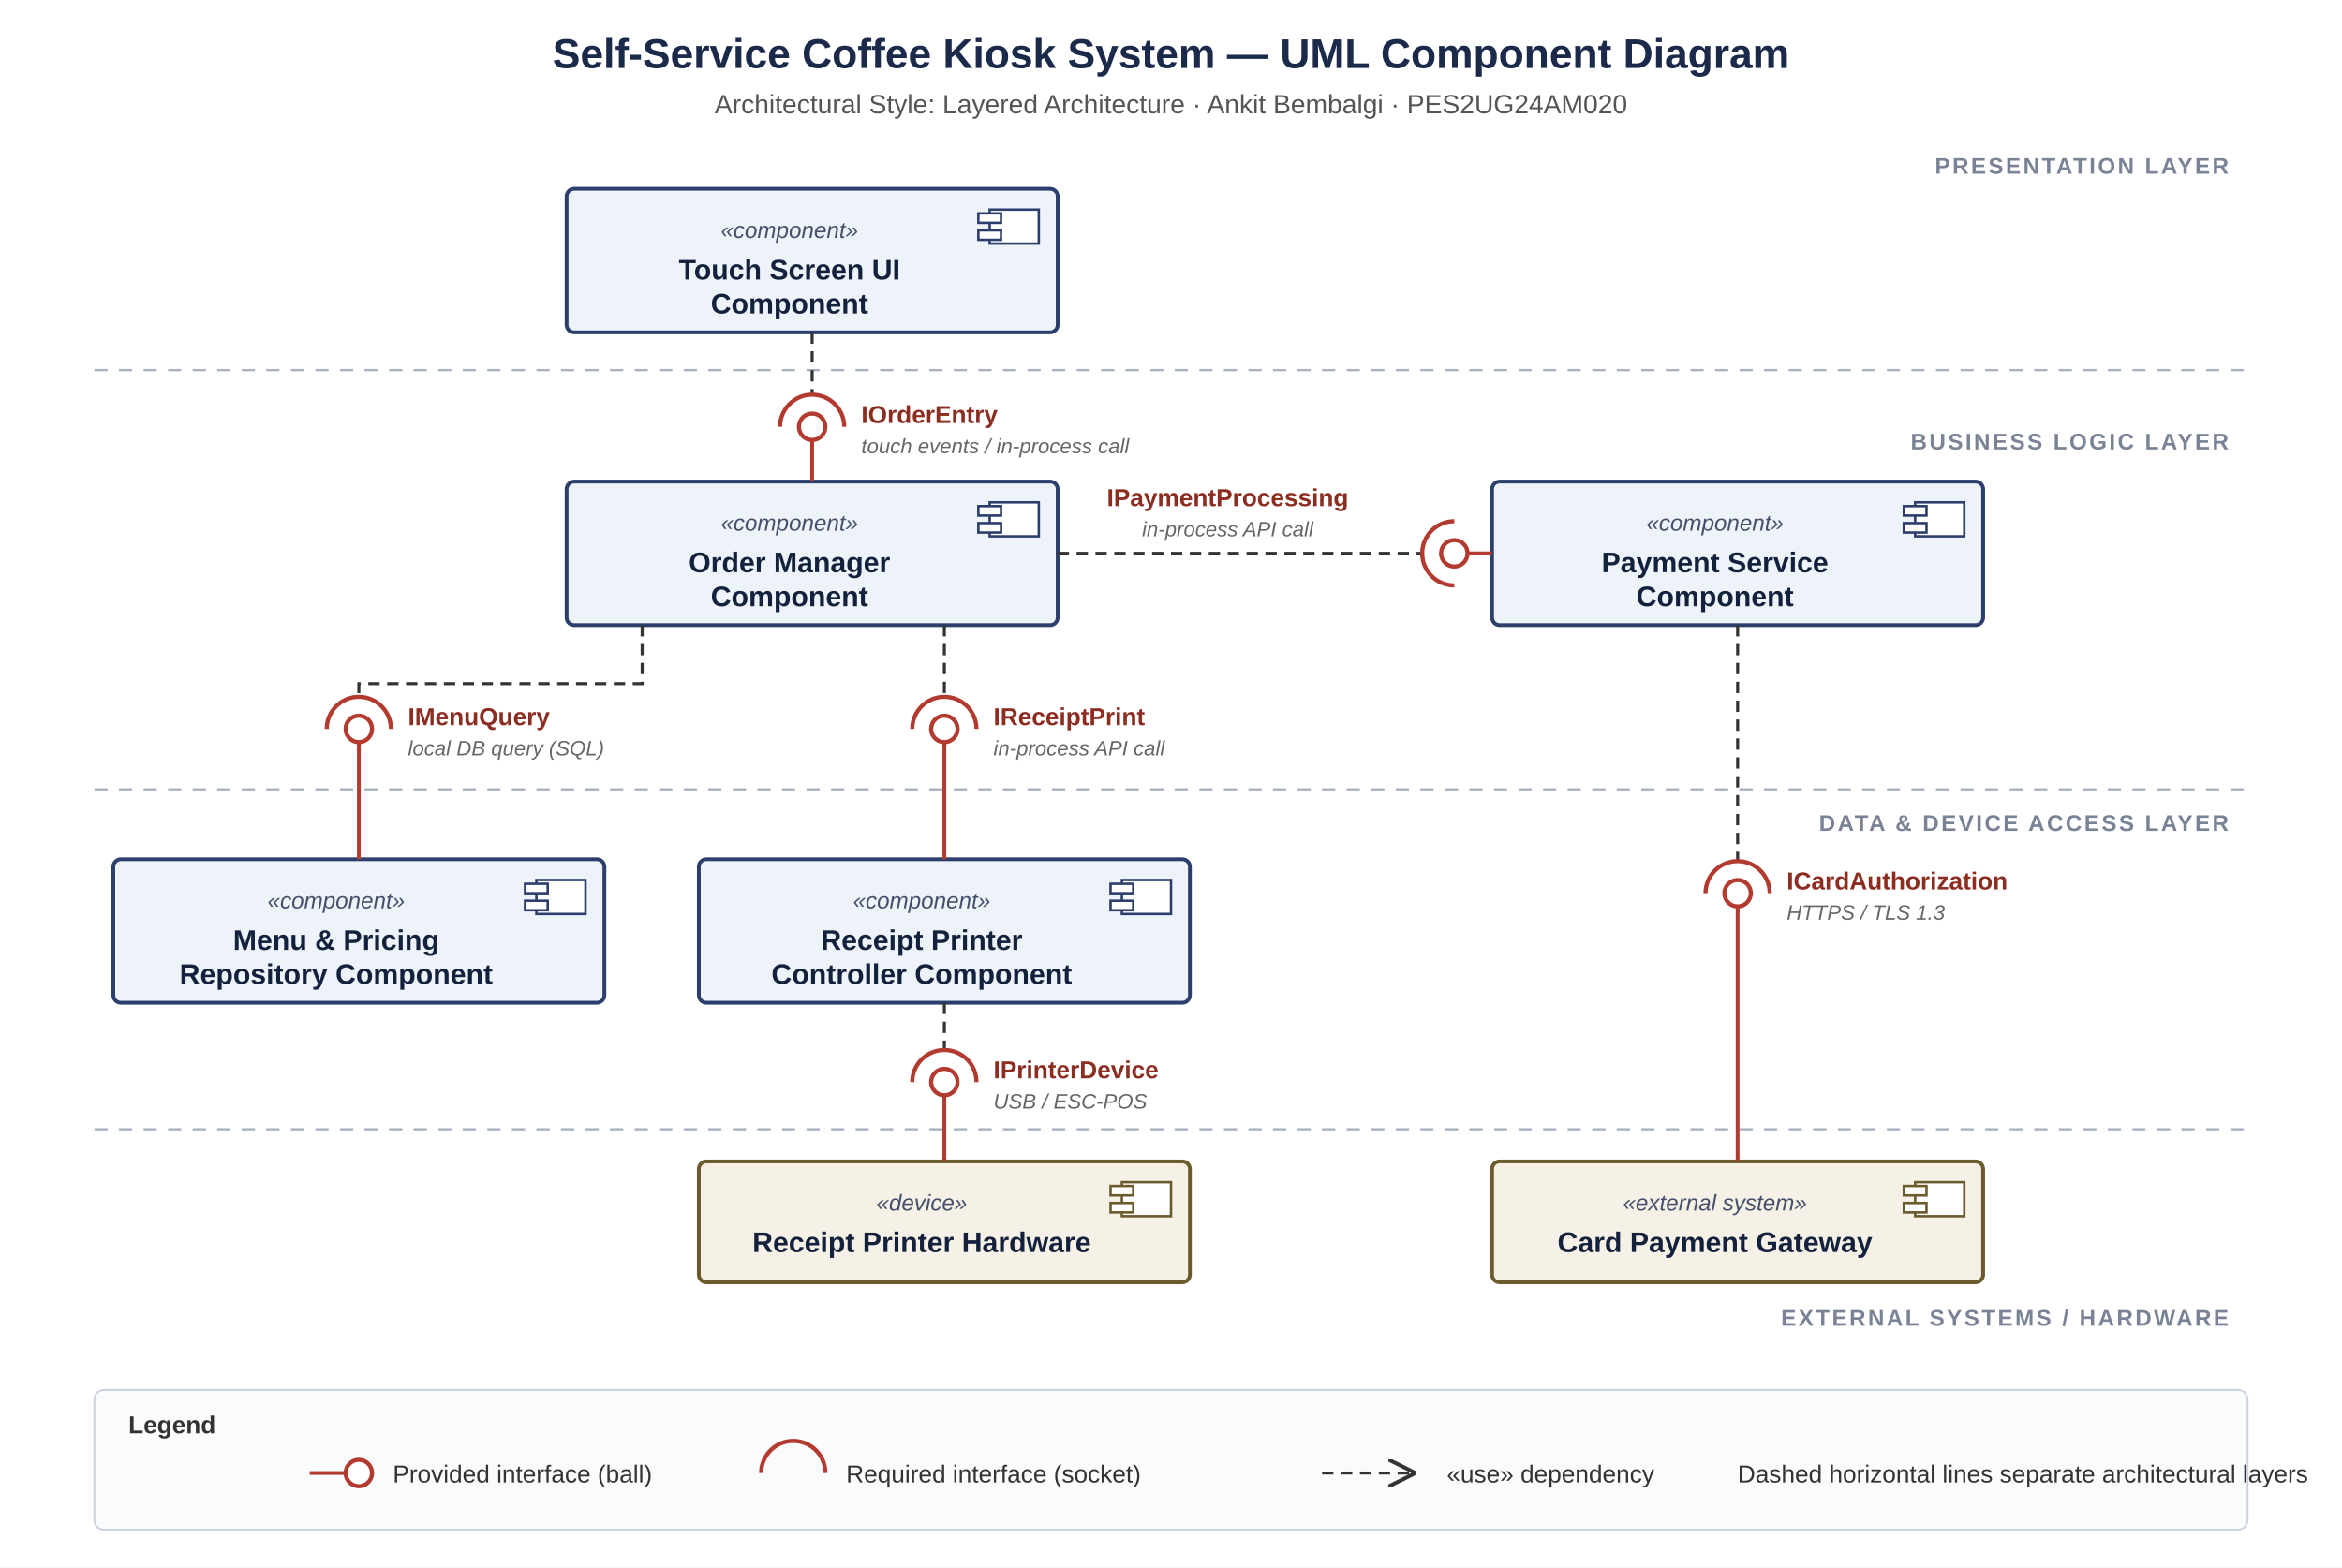
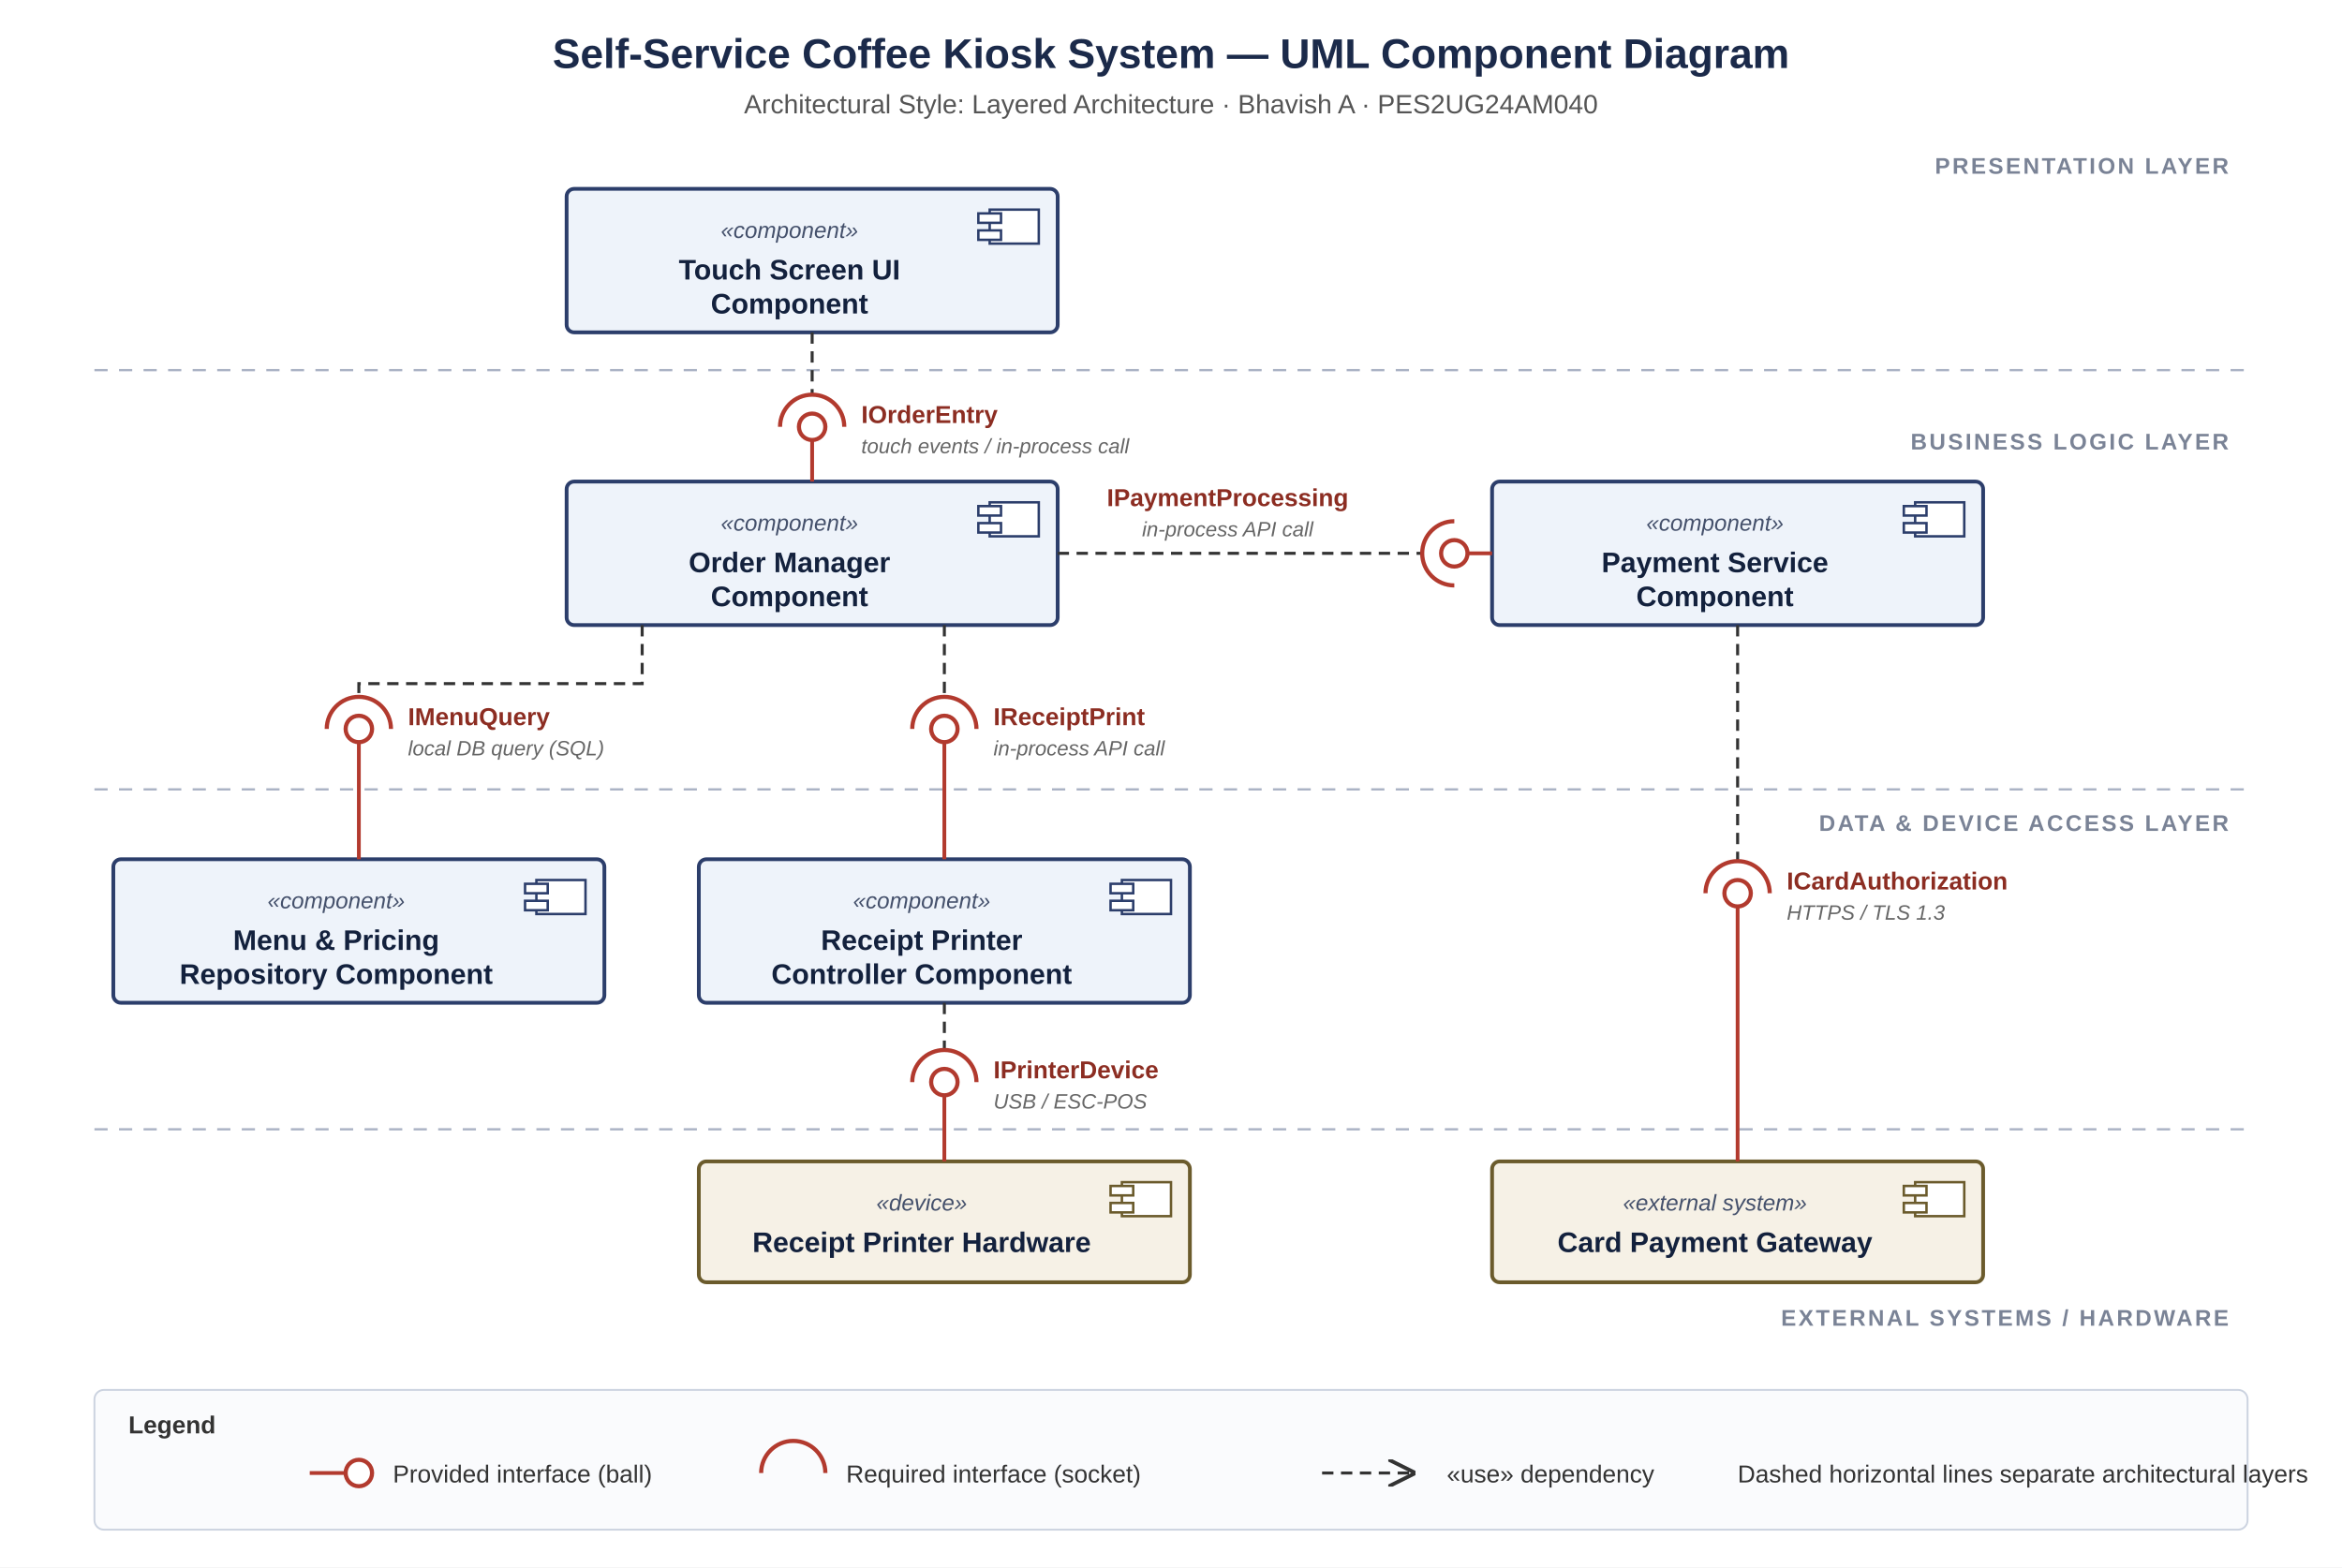
<svg xmlns="http://www.w3.org/2000/svg" viewBox="0 0 1240 830" width="1240" height="830" font-family="Liberation Sans, Arial, Helvetica, sans-serif">
  <rect width="1240" height="830" fill="#ffffff" />
  <defs>
    <marker id="dep" viewBox="0 0 10 10" refX="9" refY="5" markerWidth="9" markerHeight="9" orient="auto">
      <path d="M0,0 L10,5 L0,10" fill="none" stroke="#333" stroke-width="1.4" />
    </marker>
  </defs>
  <text x="620.0" y="36" text-anchor="middle" font-size="22" font-weight="bold" fill="#1b2a4a">Self-Service Coffee Kiosk System — UML Component Diagram</text>
-   <text x="620.0" y="60" text-anchor="middle" font-size="14" fill="#555">Architectural Style: Layered Architecture · Ankit Bembalgi · PES2UG24AM020</text>
+   <text x="620.0" y="60" text-anchor="middle" font-size="14" fill="#555">Architectural Style: Layered Architecture · Bhavish A · PES2UG24AM040</text>
  <line x1="50" y1="196" x2="1190" y2="196" stroke="#aab2c4" stroke-width="1.2" stroke-dasharray="7 6" />
  <line x1="50" y1="418" x2="1190" y2="418" stroke="#aab2c4" stroke-width="1.2" stroke-dasharray="7 6" />
  <line x1="50" y1="598" x2="1190" y2="598" stroke="#aab2c4" stroke-width="1.2" stroke-dasharray="7 6" />
  <text x="1180" y="92" text-anchor="end" font-size="12" font-weight="bold" fill="#7a8396" letter-spacing="1.2">PRESENTATION LAYER</text>
  <text x="1180" y="238" text-anchor="end" font-size="12" font-weight="bold" fill="#7a8396" letter-spacing="1.2">BUSINESS LOGIC LAYER</text>
  <text x="1180" y="440" text-anchor="end" font-size="12" font-weight="bold" fill="#7a8396" letter-spacing="1.2">DATA &amp; DEVICE ACCESS LAYER</text>
  <text x="1180" y="702" text-anchor="end" font-size="12" font-weight="bold" fill="#7a8396" letter-spacing="1.2">EXTERNAL SYSTEMS / HARDWARE</text>
  <rect x="300" y="100" width="260" height="76" rx="4" fill="#eef3fa" stroke="#2c3e6b" stroke-width="2" />
  <rect x="524" y="111" width="26" height="18" fill="#fff" stroke="#2c3e6b" stroke-width="1.3" />
  <rect x="518" y="113" width="12" height="5" fill="#fff" stroke="#2c3e6b" stroke-width="1.3" />
  <rect x="518" y="122" width="12" height="5" fill="#fff" stroke="#2c3e6b" stroke-width="1.3" />
  <text x="418.0" y="126" text-anchor="middle" font-size="12" font-style="italic" fill="#44506b">«component»</text>
  <text x="418.0" y="148" text-anchor="middle" font-size="15" font-weight="bold" fill="#13213d">Touch Screen UI</text>
  <text x="418.0" y="166" text-anchor="middle" font-size="15" font-weight="bold" fill="#13213d">Component</text>
  <rect x="300" y="255" width="260" height="76" rx="4" fill="#eef3fa" stroke="#2c3e6b" stroke-width="2" />
  <rect x="524" y="266" width="26" height="18" fill="#fff" stroke="#2c3e6b" stroke-width="1.3" />
  <rect x="518" y="268" width="12" height="5" fill="#fff" stroke="#2c3e6b" stroke-width="1.3" />
  <rect x="518" y="277" width="12" height="5" fill="#fff" stroke="#2c3e6b" stroke-width="1.3" />
  <text x="418.0" y="281" text-anchor="middle" font-size="12" font-style="italic" fill="#44506b">«component»</text>
  <text x="418.0" y="303" text-anchor="middle" font-size="15" font-weight="bold" fill="#13213d">Order Manager</text>
  <text x="418.0" y="321" text-anchor="middle" font-size="15" font-weight="bold" fill="#13213d">Component</text>
  <rect x="790" y="255" width="260" height="76" rx="4" fill="#eef3fa" stroke="#2c3e6b" stroke-width="2" />
  <rect x="1014" y="266" width="26" height="18" fill="#fff" stroke="#2c3e6b" stroke-width="1.3" />
  <rect x="1008" y="268" width="12" height="5" fill="#fff" stroke="#2c3e6b" stroke-width="1.3" />
  <rect x="1008" y="277" width="12" height="5" fill="#fff" stroke="#2c3e6b" stroke-width="1.3" />
  <text x="908.0" y="281" text-anchor="middle" font-size="12" font-style="italic" fill="#44506b">«component»</text>
  <text x="908.0" y="303" text-anchor="middle" font-size="15" font-weight="bold" fill="#13213d">Payment Service</text>
  <text x="908.0" y="321" text-anchor="middle" font-size="15" font-weight="bold" fill="#13213d">Component</text>
  <rect x="60" y="455" width="260" height="76" rx="4" fill="#eef3fa" stroke="#2c3e6b" stroke-width="2" />
  <rect x="284" y="466" width="26" height="18" fill="#fff" stroke="#2c3e6b" stroke-width="1.3" />
  <rect x="278" y="468" width="12" height="5" fill="#fff" stroke="#2c3e6b" stroke-width="1.3" />
  <rect x="278" y="477" width="12" height="5" fill="#fff" stroke="#2c3e6b" stroke-width="1.3" />
  <text x="178.0" y="481" text-anchor="middle" font-size="12" font-style="italic" fill="#44506b">«component»</text>
  <text x="178.0" y="503" text-anchor="middle" font-size="15" font-weight="bold" fill="#13213d">Menu &amp; Pricing</text>
  <text x="178.0" y="521" text-anchor="middle" font-size="15" font-weight="bold" fill="#13213d">Repository Component</text>
  <rect x="370" y="455" width="260" height="76" rx="4" fill="#eef3fa" stroke="#2c3e6b" stroke-width="2" />
  <rect x="594" y="466" width="26" height="18" fill="#fff" stroke="#2c3e6b" stroke-width="1.3" />
  <rect x="588" y="468" width="12" height="5" fill="#fff" stroke="#2c3e6b" stroke-width="1.3" />
  <rect x="588" y="477" width="12" height="5" fill="#fff" stroke="#2c3e6b" stroke-width="1.3" />
  <text x="488.0" y="481" text-anchor="middle" font-size="12" font-style="italic" fill="#44506b">«component»</text>
  <text x="488.0" y="503" text-anchor="middle" font-size="15" font-weight="bold" fill="#13213d">Receipt Printer</text>
  <text x="488.0" y="521" text-anchor="middle" font-size="15" font-weight="bold" fill="#13213d">Controller Component</text>
  <rect x="370" y="615" width="260" height="64" rx="4" fill="#f6f1e6" stroke="#6b5b2c" stroke-width="2" />
  <rect x="594" y="626" width="26" height="18" fill="#fff" stroke="#6b5b2c" stroke-width="1.3" />
  <rect x="588" y="628" width="12" height="5" fill="#fff" stroke="#6b5b2c" stroke-width="1.3" />
  <rect x="588" y="637" width="12" height="5" fill="#fff" stroke="#6b5b2c" stroke-width="1.3" />
  <text x="488.0" y="641" text-anchor="middle" font-size="12" font-style="italic" fill="#44506b">«device»</text>
  <text x="488.0" y="663" text-anchor="middle" font-size="15" font-weight="bold" fill="#13213d">Receipt Printer Hardware</text>
  <rect x="790" y="615" width="260" height="64" rx="4" fill="#f6f1e6" stroke="#6b5b2c" stroke-width="2" />
  <rect x="1014" y="626" width="26" height="18" fill="#fff" stroke="#6b5b2c" stroke-width="1.3" />
  <rect x="1008" y="628" width="12" height="5" fill="#fff" stroke="#6b5b2c" stroke-width="1.3" />
  <rect x="1008" y="637" width="12" height="5" fill="#fff" stroke="#6b5b2c" stroke-width="1.3" />
  <text x="908.0" y="641" text-anchor="middle" font-size="12" font-style="italic" fill="#44506b">«external system»</text>
  <text x="908.0" y="663" text-anchor="middle" font-size="15" font-weight="bold" fill="#13213d">Card Payment Gateway</text>
  <line x1="430" y1="176" x2="430" y2="209" stroke="#333" stroke-width="1.6" stroke-dasharray="6 4" />
  <path d="M413,226 A17,17 0 0 1 447,226" fill="none" stroke="#b23a2e" stroke-width="2.2" />
  <circle cx="430" cy="226" r="7" fill="#fff" stroke="#b23a2e" stroke-width="2.2" />
  <line x1="430" y1="233" x2="430" y2="255" stroke="#b23a2e" stroke-width="2" />
  <text x="456" y="224" text-anchor="start" font-size="13" font-weight="bold" fill="#8c2d22">IOrderEntry</text>
  <text x="456" y="240" text-anchor="start" font-size="11" font-style="italic" fill="#666">touch events / in-process call</text>
  <line x1="560" y1="293" x2="753" y2="293" stroke="#333" stroke-width="1.6" stroke-dasharray="6 4" />
  <path d="M770,276 A17,17 0 0 0 770,310" fill="none" stroke="#b23a2e" stroke-width="2.2" />
  <circle cx="770" cy="293" r="7" fill="#fff" stroke="#b23a2e" stroke-width="2.2" />
  <line x1="777" y1="293" x2="790" y2="293" stroke="#b23a2e" stroke-width="2" />
  <text x="650" y="268" text-anchor="middle" font-size="13" font-weight="bold" fill="#8c2d22">IPaymentProcessing</text>
  <text x="650" y="284" text-anchor="middle" font-size="11" font-style="italic" fill="#666">in-process API call</text>
  <polyline points="340,331 340,362 190,362 190,369" fill="none" stroke="#333" stroke-width="1.6" stroke-dasharray="6 4" />
  <path d="M173,386 A17,17 0 0 1 207,386" fill="none" stroke="#b23a2e" stroke-width="2.2" />
  <circle cx="190" cy="386" r="7" fill="#fff" stroke="#b23a2e" stroke-width="2.2" />
  <line x1="190" y1="393" x2="190" y2="455" stroke="#b23a2e" stroke-width="2" />
  <text x="216" y="384" text-anchor="start" font-size="13" font-weight="bold" fill="#8c2d22">IMenuQuery</text>
  <text x="216" y="400" text-anchor="start" font-size="11" font-style="italic" fill="#666">local DB query (SQL)</text>
  <line x1="500" y1="331" x2="500" y2="369" stroke="#333" stroke-width="1.6" stroke-dasharray="6 4" />
  <path d="M483,386 A17,17 0 0 1 517,386" fill="none" stroke="#b23a2e" stroke-width="2.2" />
  <circle cx="500" cy="386" r="7" fill="#fff" stroke="#b23a2e" stroke-width="2.2" />
  <line x1="500" y1="393" x2="500" y2="455" stroke="#b23a2e" stroke-width="2" />
  <text x="526" y="384" text-anchor="start" font-size="13" font-weight="bold" fill="#8c2d22">IReceiptPrint</text>
  <text x="526" y="400" text-anchor="start" font-size="11" font-style="italic" fill="#666">in-process API call</text>
  <line x1="920" y1="331" x2="920" y2="456" stroke="#333" stroke-width="1.6" stroke-dasharray="6 4" />
  <path d="M903,473 A17,17 0 0 1 937,473" fill="none" stroke="#b23a2e" stroke-width="2.2" />
  <circle cx="920" cy="473" r="7" fill="#fff" stroke="#b23a2e" stroke-width="2.2" />
  <line x1="920" y1="480" x2="920" y2="615" stroke="#b23a2e" stroke-width="2" />
  <text x="946" y="471" text-anchor="start" font-size="13" font-weight="bold" fill="#8c2d22">ICardAuthorization</text>
  <text x="946" y="487" text-anchor="start" font-size="11" font-style="italic" fill="#666">HTTPS / TLS 1.3</text>
  <line x1="500" y1="531" x2="500" y2="556" stroke="#333" stroke-width="1.6" stroke-dasharray="6 4" />
  <path d="M483,573 A17,17 0 0 1 517,573" fill="none" stroke="#b23a2e" stroke-width="2.2" />
  <circle cx="500" cy="573" r="7" fill="#fff" stroke="#b23a2e" stroke-width="2.2" />
  <line x1="500" y1="580" x2="500" y2="615" stroke="#b23a2e" stroke-width="2" />
  <text x="526" y="571" text-anchor="start" font-size="13" font-weight="bold" fill="#8c2d22">IPrinterDevice</text>
  <text x="526" y="587" text-anchor="start" font-size="11" font-style="italic" fill="#666">USB / ESC-POS</text>
  <rect x="50" y="736" width="1140" height="74" rx="5" fill="#fafbfd" stroke="#ccd3e0" stroke-width="1" />
  <text x="68" y="759" font-size="13" font-weight="bold" fill="#333">Legend</text>
  <line x1="164" y1="780" x2="183" y2="780" stroke="#b23a2e" stroke-width="2" />
  <circle cx="190" cy="780" r="7" fill="#fff" stroke="#b23a2e" stroke-width="2.2" />
  <text x="208" y="785" font-size="13" fill="#333">Provided interface (ball)</text>
  <path d="M403,780 A17,17 0 0 1 437,780" fill="none" stroke="#b23a2e" stroke-width="2.2" />
  <text x="448" y="785" font-size="13" fill="#333">Required interface (socket)</text>
  <line x1="700" y1="780" x2="748" y2="780" stroke="#333" stroke-width="1.6" stroke-dasharray="6 4" marker-end="url(#dep)" />
  <text x="766" y="785" font-size="13" fill="#333">«use» dependency</text>
  <text x="920" y="785" font-size="13" fill="#333">Dashed horizontal lines separate architectural layers</text>
</svg>
